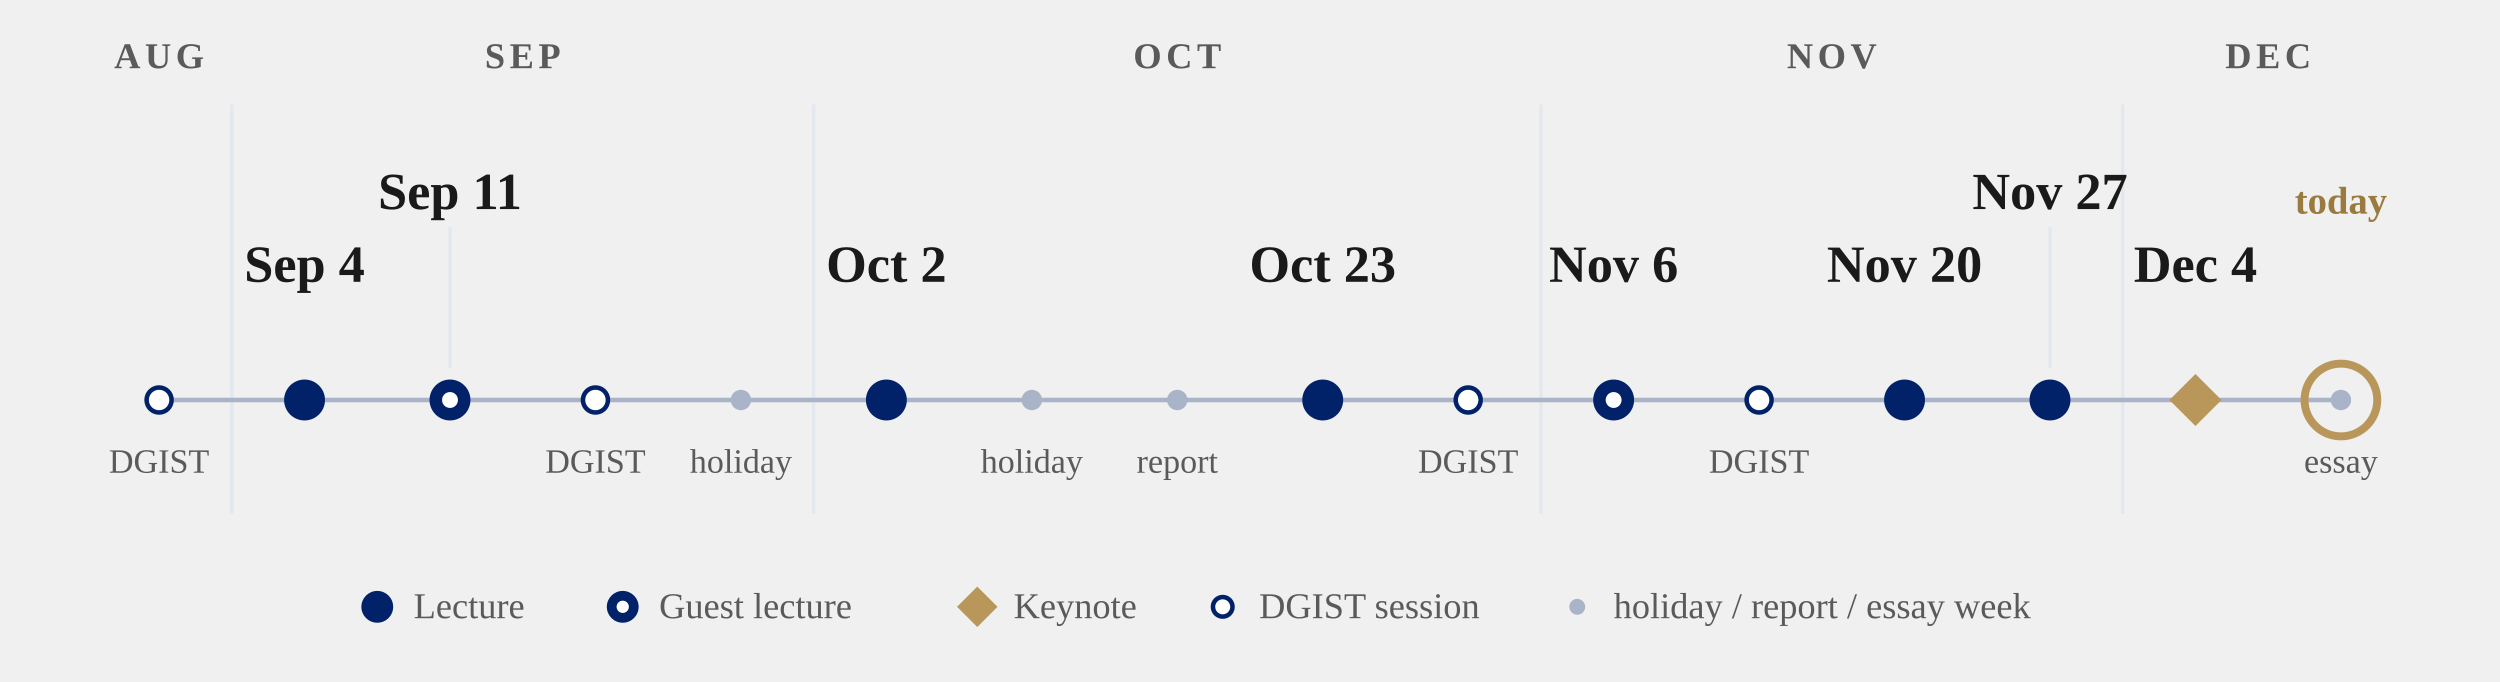
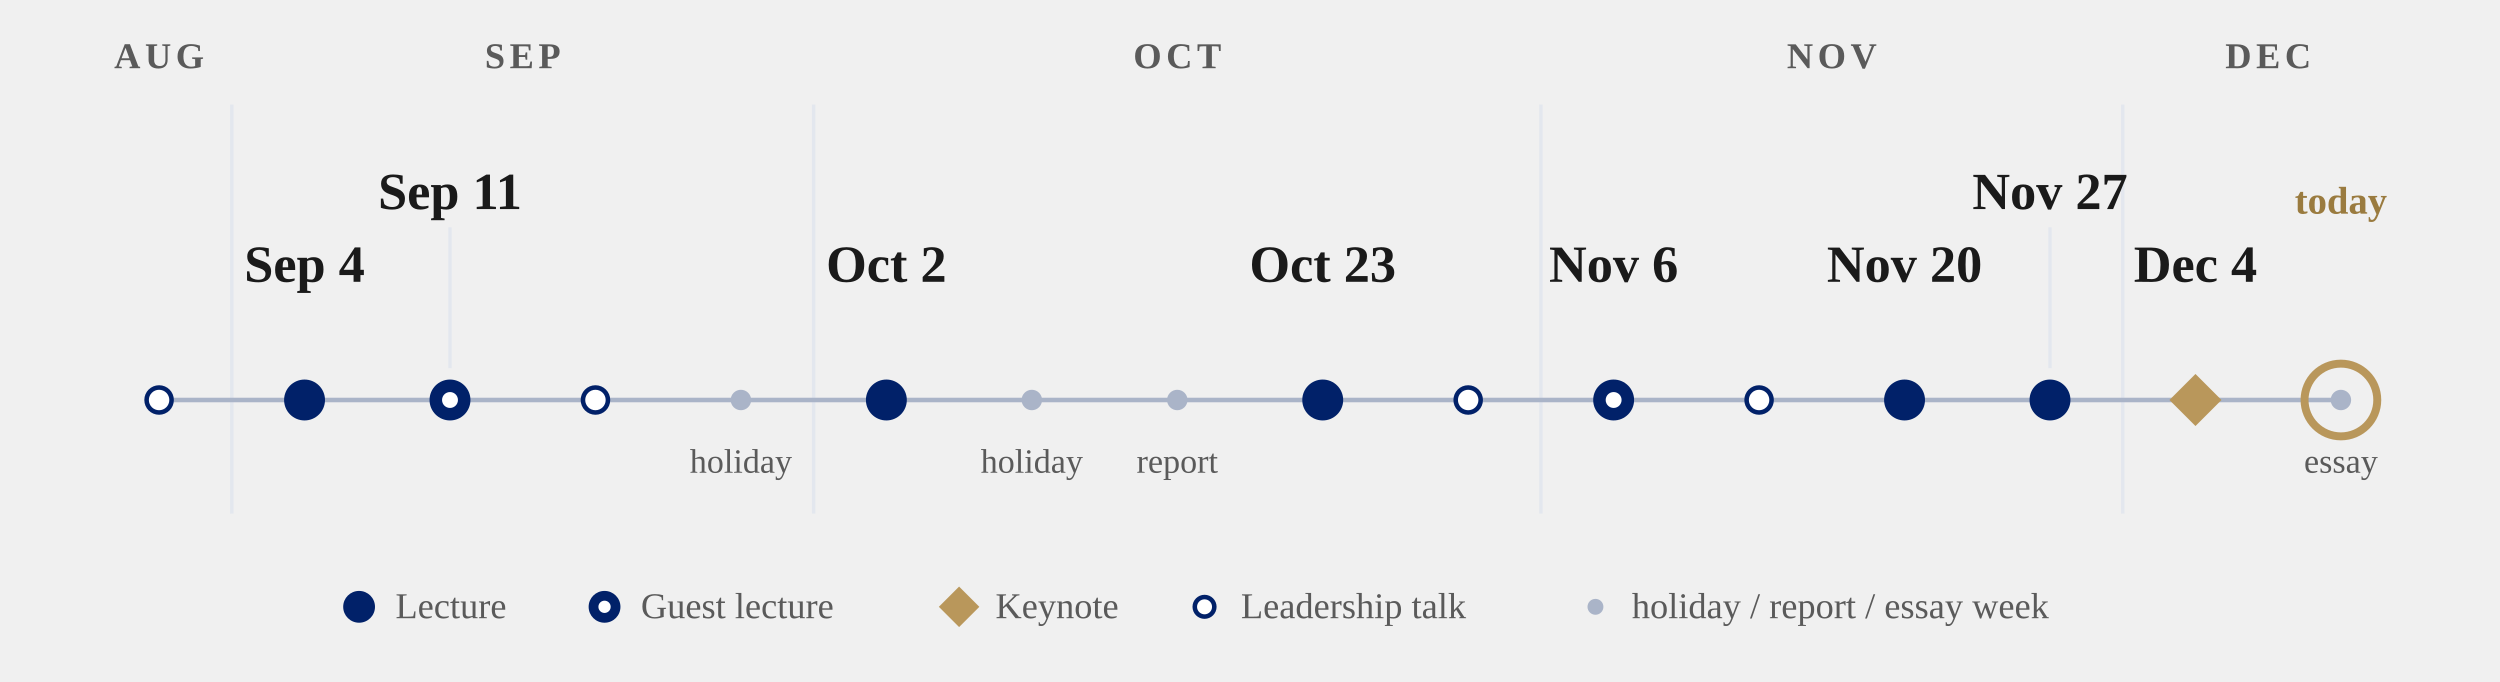
<svg xmlns="http://www.w3.org/2000/svg" viewBox="0 0 1100 300" class="semester-map-svg" role="img" aria-label="Semester timeline, week 16 highlighted" style="font-family:inherit">
  <text x="70.0" y="30" font-size="16" font-weight="600" letter-spacing="2" text-anchor="middle" fill="#5a5a5a" class="month">AUG</text>
  <text x="230.0" y="30" font-size="16" font-weight="600" letter-spacing="2" text-anchor="middle" fill="#5a5a5a" class="month">SEP</text>
  <text x="518.0" y="30" font-size="16" font-weight="600" letter-spacing="2" text-anchor="middle" fill="#5a5a5a" class="month">OCT</text>
  <text x="806.0" y="30" font-size="16" font-weight="600" letter-spacing="2" text-anchor="middle" fill="#5a5a5a" class="month">NOV</text>
  <text x="998.0" y="30" font-size="16" font-weight="600" letter-spacing="2" text-anchor="middle" fill="#5a5a5a" class="month">DEC</text>
  <line x1="102.0" y1="46" x2="102.0" y2="226" stroke="#e3e7ee" stroke-width="1.5" class="month-rule" />
  <line x1="358.0" y1="46" x2="358.0" y2="226" stroke="#e3e7ee" stroke-width="1.5" class="month-rule" />
  <line x1="678.0" y1="46" x2="678.0" y2="226" stroke="#e3e7ee" stroke-width="1.5" class="month-rule" />
  <line x1="934.0" y1="46" x2="934.0" y2="226" stroke="#e3e7ee" stroke-width="1.5" class="month-rule" />
  <line x1="70.0" y1="176" x2="1030.0" y2="176" stroke="#aab4c8" stroke-width="2" class="baseline" />
  <circle class="dot" cx="70.0" cy="176" r="5.5" fill="#fff" stroke="#012169" stroke-width="2" />
-   <text x="70.0" y="208" font-size="15" text-anchor="middle" fill="#5a5a5a" class="tag">DGIST</text>
  <circle class="dot" cx="134.0" cy="176" r="9.0" fill="#012169" />
  <text x="134.0" y="124" font-size="23" font-weight="700" text-anchor="middle" fill="#1a1a1a" class="date">Sep 4</text>
  <circle class="dot" cx="198.0" cy="176" r="9.0" fill="#012169" />
  <circle cx="198.0" cy="176" r="3.5" fill="#fff" />
  <line x1="198.0" y1="100" x2="198.0" y2="162" stroke="#e3e7ee" stroke-width="1.5" class="date-rule" />
  <text x="198.0" y="92" font-size="23" font-weight="700" text-anchor="middle" fill="#1a1a1a" class="date">Sep 11</text>
  <circle class="dot" cx="262.0" cy="176" r="5.5" fill="#fff" stroke="#012169" stroke-width="2" />
-   <text x="262.0" y="208" font-size="15" text-anchor="middle" fill="#5a5a5a" class="tag">DGIST</text>
  <circle class="dot" cx="326.0" cy="176" r="4.5" fill="#aab4c8" />
  <text x="326.0" y="208" font-size="15" text-anchor="middle" fill="#5a5a5a" class="tag">holiday</text>
  <circle class="dot" cx="390.0" cy="176" r="9.0" fill="#012169" />
  <text x="390.0" y="124" font-size="23" font-weight="700" text-anchor="middle" fill="#1a1a1a" class="date">Oct 2</text>
  <circle class="dot" cx="454.0" cy="176" r="4.5" fill="#aab4c8" />
  <text x="454.0" y="208" font-size="15" text-anchor="middle" fill="#5a5a5a" class="tag">holiday</text>
  <circle class="dot" cx="518.0" cy="176" r="4.5" fill="#aab4c8" />
  <text x="518.0" y="208" font-size="15" text-anchor="middle" fill="#5a5a5a" class="tag">report</text>
  <circle class="dot" cx="582.0" cy="176" r="9.0" fill="#012169" />
  <text x="582.0" y="124" font-size="23" font-weight="700" text-anchor="middle" fill="#1a1a1a" class="date">Oct 23</text>
  <circle class="dot" cx="646.0" cy="176" r="5.5" fill="#fff" stroke="#012169" stroke-width="2" />
-   <text x="646.0" y="208" font-size="15" text-anchor="middle" fill="#5a5a5a" class="tag">DGIST</text>
  <circle class="dot" cx="710.0" cy="176" r="9.0" fill="#012169" />
  <circle cx="710.0" cy="176" r="3.5" fill="#fff" />
  <text x="710.0" y="124" font-size="23" font-weight="700" text-anchor="middle" fill="#1a1a1a" class="date">Nov 6</text>
  <circle class="dot" cx="774.0" cy="176" r="5.5" fill="#fff" stroke="#012169" stroke-width="2" />
-   <text x="774.0" y="208" font-size="15" text-anchor="middle" fill="#5a5a5a" class="tag">DGIST</text>
  <circle class="dot" cx="838.0" cy="176" r="9.0" fill="#012169" />
  <text x="838.0" y="124" font-size="23" font-weight="700" text-anchor="middle" fill="#1a1a1a" class="date">Nov 20</text>
  <circle class="dot" cx="902.0" cy="176" r="9.0" fill="#012169" />
  <line x1="902.0" y1="100" x2="902.0" y2="162" stroke="#e3e7ee" stroke-width="1.5" class="date-rule" />
  <text x="902.0" y="92" font-size="23" font-weight="700" text-anchor="middle" fill="#1a1a1a" class="date">Nov 27</text>
  <rect class="dot" x="957.9" y="167.9" width="16.2" height="16.2" fill="#B9975B" transform="rotate(45 966.0 176)" />
  <text x="966.0" y="124" font-size="23" font-weight="700" text-anchor="middle" fill="#1a1a1a" class="date">Dec 4</text>
  <circle class="dot" cx="1030.0" cy="176" r="4.5" fill="#aab4c8" />
  <circle cx="1030.0" cy="176" r="16" fill="none" stroke="#B9975B" stroke-width="3.5" class="today-ring" />
  <text x="1030.0" y="94" font-size="17" font-weight="700" text-anchor="middle" fill="#9A7B3F" class="today-tag">today</text>
  <text x="1030.0" y="208" font-size="15" text-anchor="middle" fill="#5a5a5a" class="tag">essay</text>
-   <circle cx="166.0" cy="267" r="7.0" fill="#012169" />
-   <text x="182.0" y="272" font-size="16" fill="#5a5a5a" class="legend">Lecture</text>
-   <circle cx="274.0" cy="267" r="7.0" fill="#012169" />
-   <circle cx="274.0" cy="267" r="2.7" fill="#fff" />
-   <text x="290.0" y="272" font-size="16" fill="#5a5a5a" class="legend">Guest lecture</text>
-   <rect x="423.7" y="260.7" width="12.6" height="12.6" fill="#B9975B" transform="rotate(45 430.0 267)" />
-   <text x="446.0" y="272" font-size="16" fill="#5a5a5a" class="legend">Keynote</text>
-   <circle cx="538.0" cy="267" r="4.3" fill="#fff" stroke="#012169" stroke-width="2" />
-   <text x="554.0" y="272" font-size="16" fill="#5a5a5a" class="legend">DGIST session</text>
-   <circle cx="694.0" cy="267" r="3.5" fill="#aab4c8" />
-   <text x="710.0" y="272" font-size="16" fill="#5a5a5a" class="legend">holiday / report / essay week</text>
+   <circle cx="158.0" cy="267" r="7.0" fill="#012169" />
+   <text x="174.0" y="272" font-size="16" fill="#5a5a5a" class="legend">Lecture</text>
+   <circle cx="266.0" cy="267" r="7.0" fill="#012169" />
+   <circle cx="266.0" cy="267" r="2.7" fill="#fff" />
+   <text x="282.0" y="272" font-size="16" fill="#5a5a5a" class="legend">Guest lecture</text>
+   <rect x="415.7" y="260.7" width="12.6" height="12.6" fill="#B9975B" transform="rotate(45 422.0 267)" />
+   <text x="438.0" y="272" font-size="16" fill="#5a5a5a" class="legend">Keynote</text>
+   <circle cx="530.0" cy="267" r="4.3" fill="#fff" stroke="#012169" stroke-width="2" />
+   <text x="546.0" y="272" font-size="16" fill="#5a5a5a" class="legend">Leadership talk</text>
+   <circle cx="702.0" cy="267" r="3.5" fill="#aab4c8" />
+   <text x="718.0" y="272" font-size="16" fill="#5a5a5a" class="legend">holiday / report / essay week</text>
</svg>
